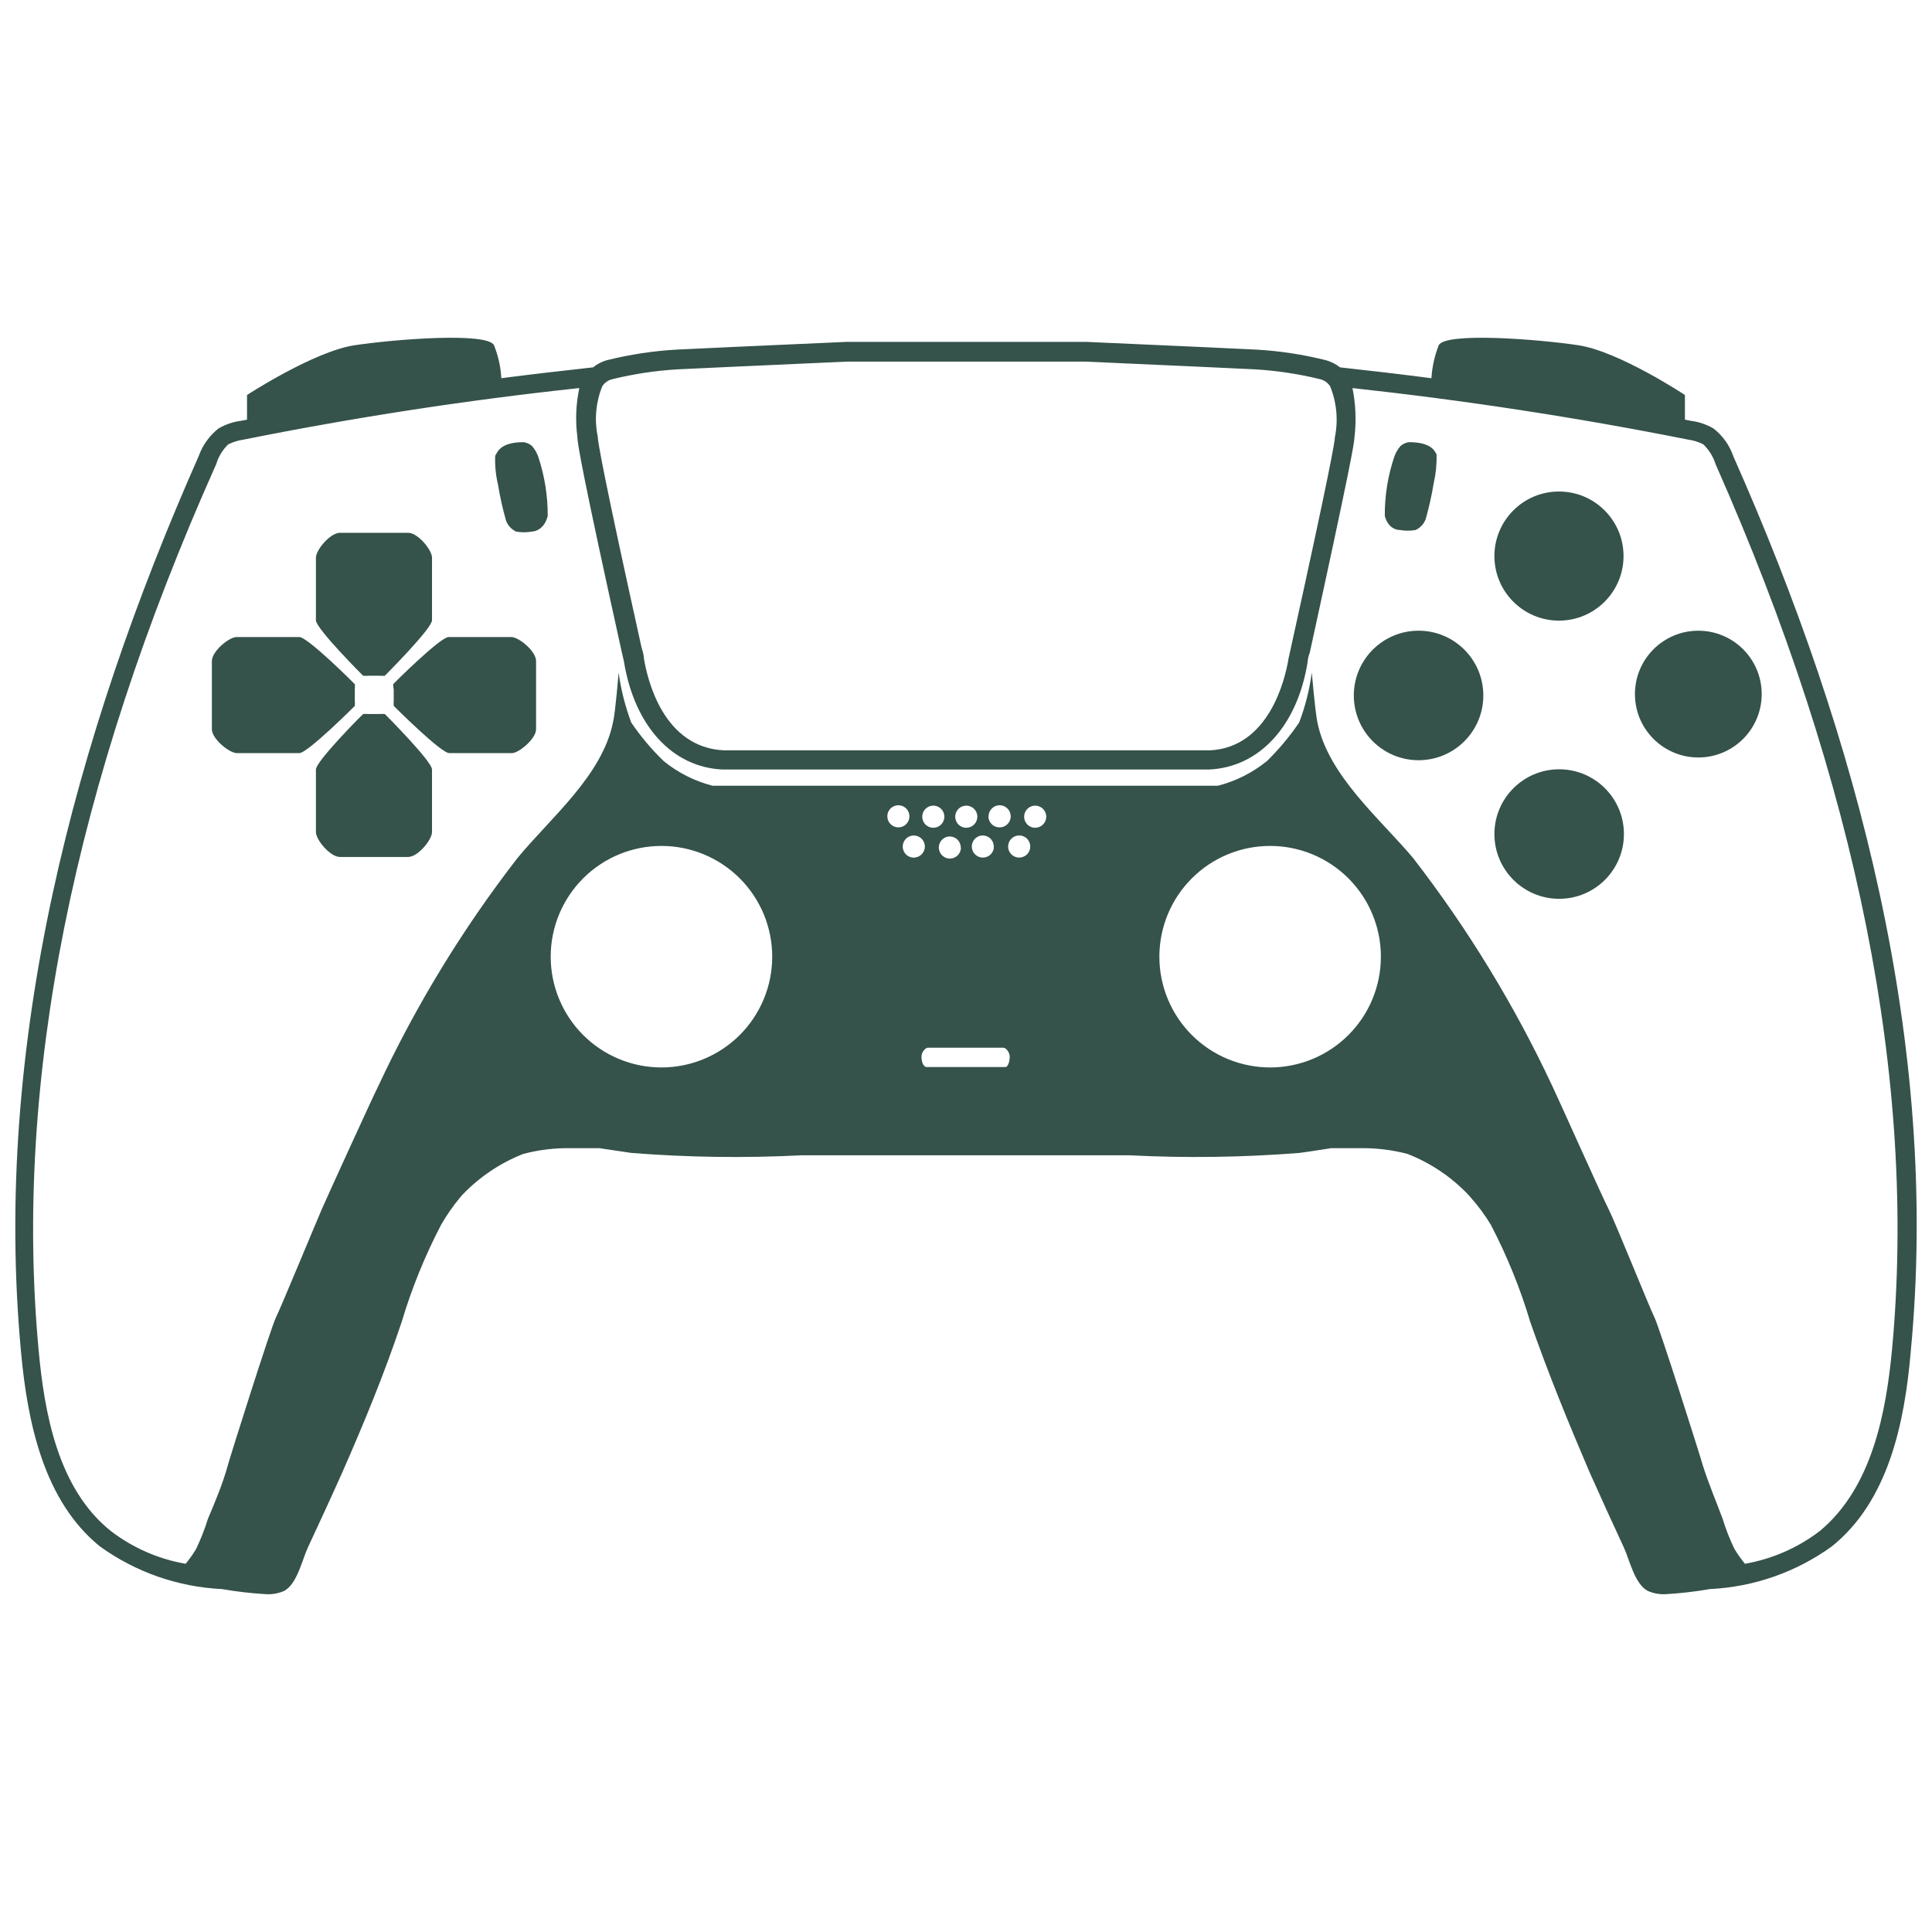
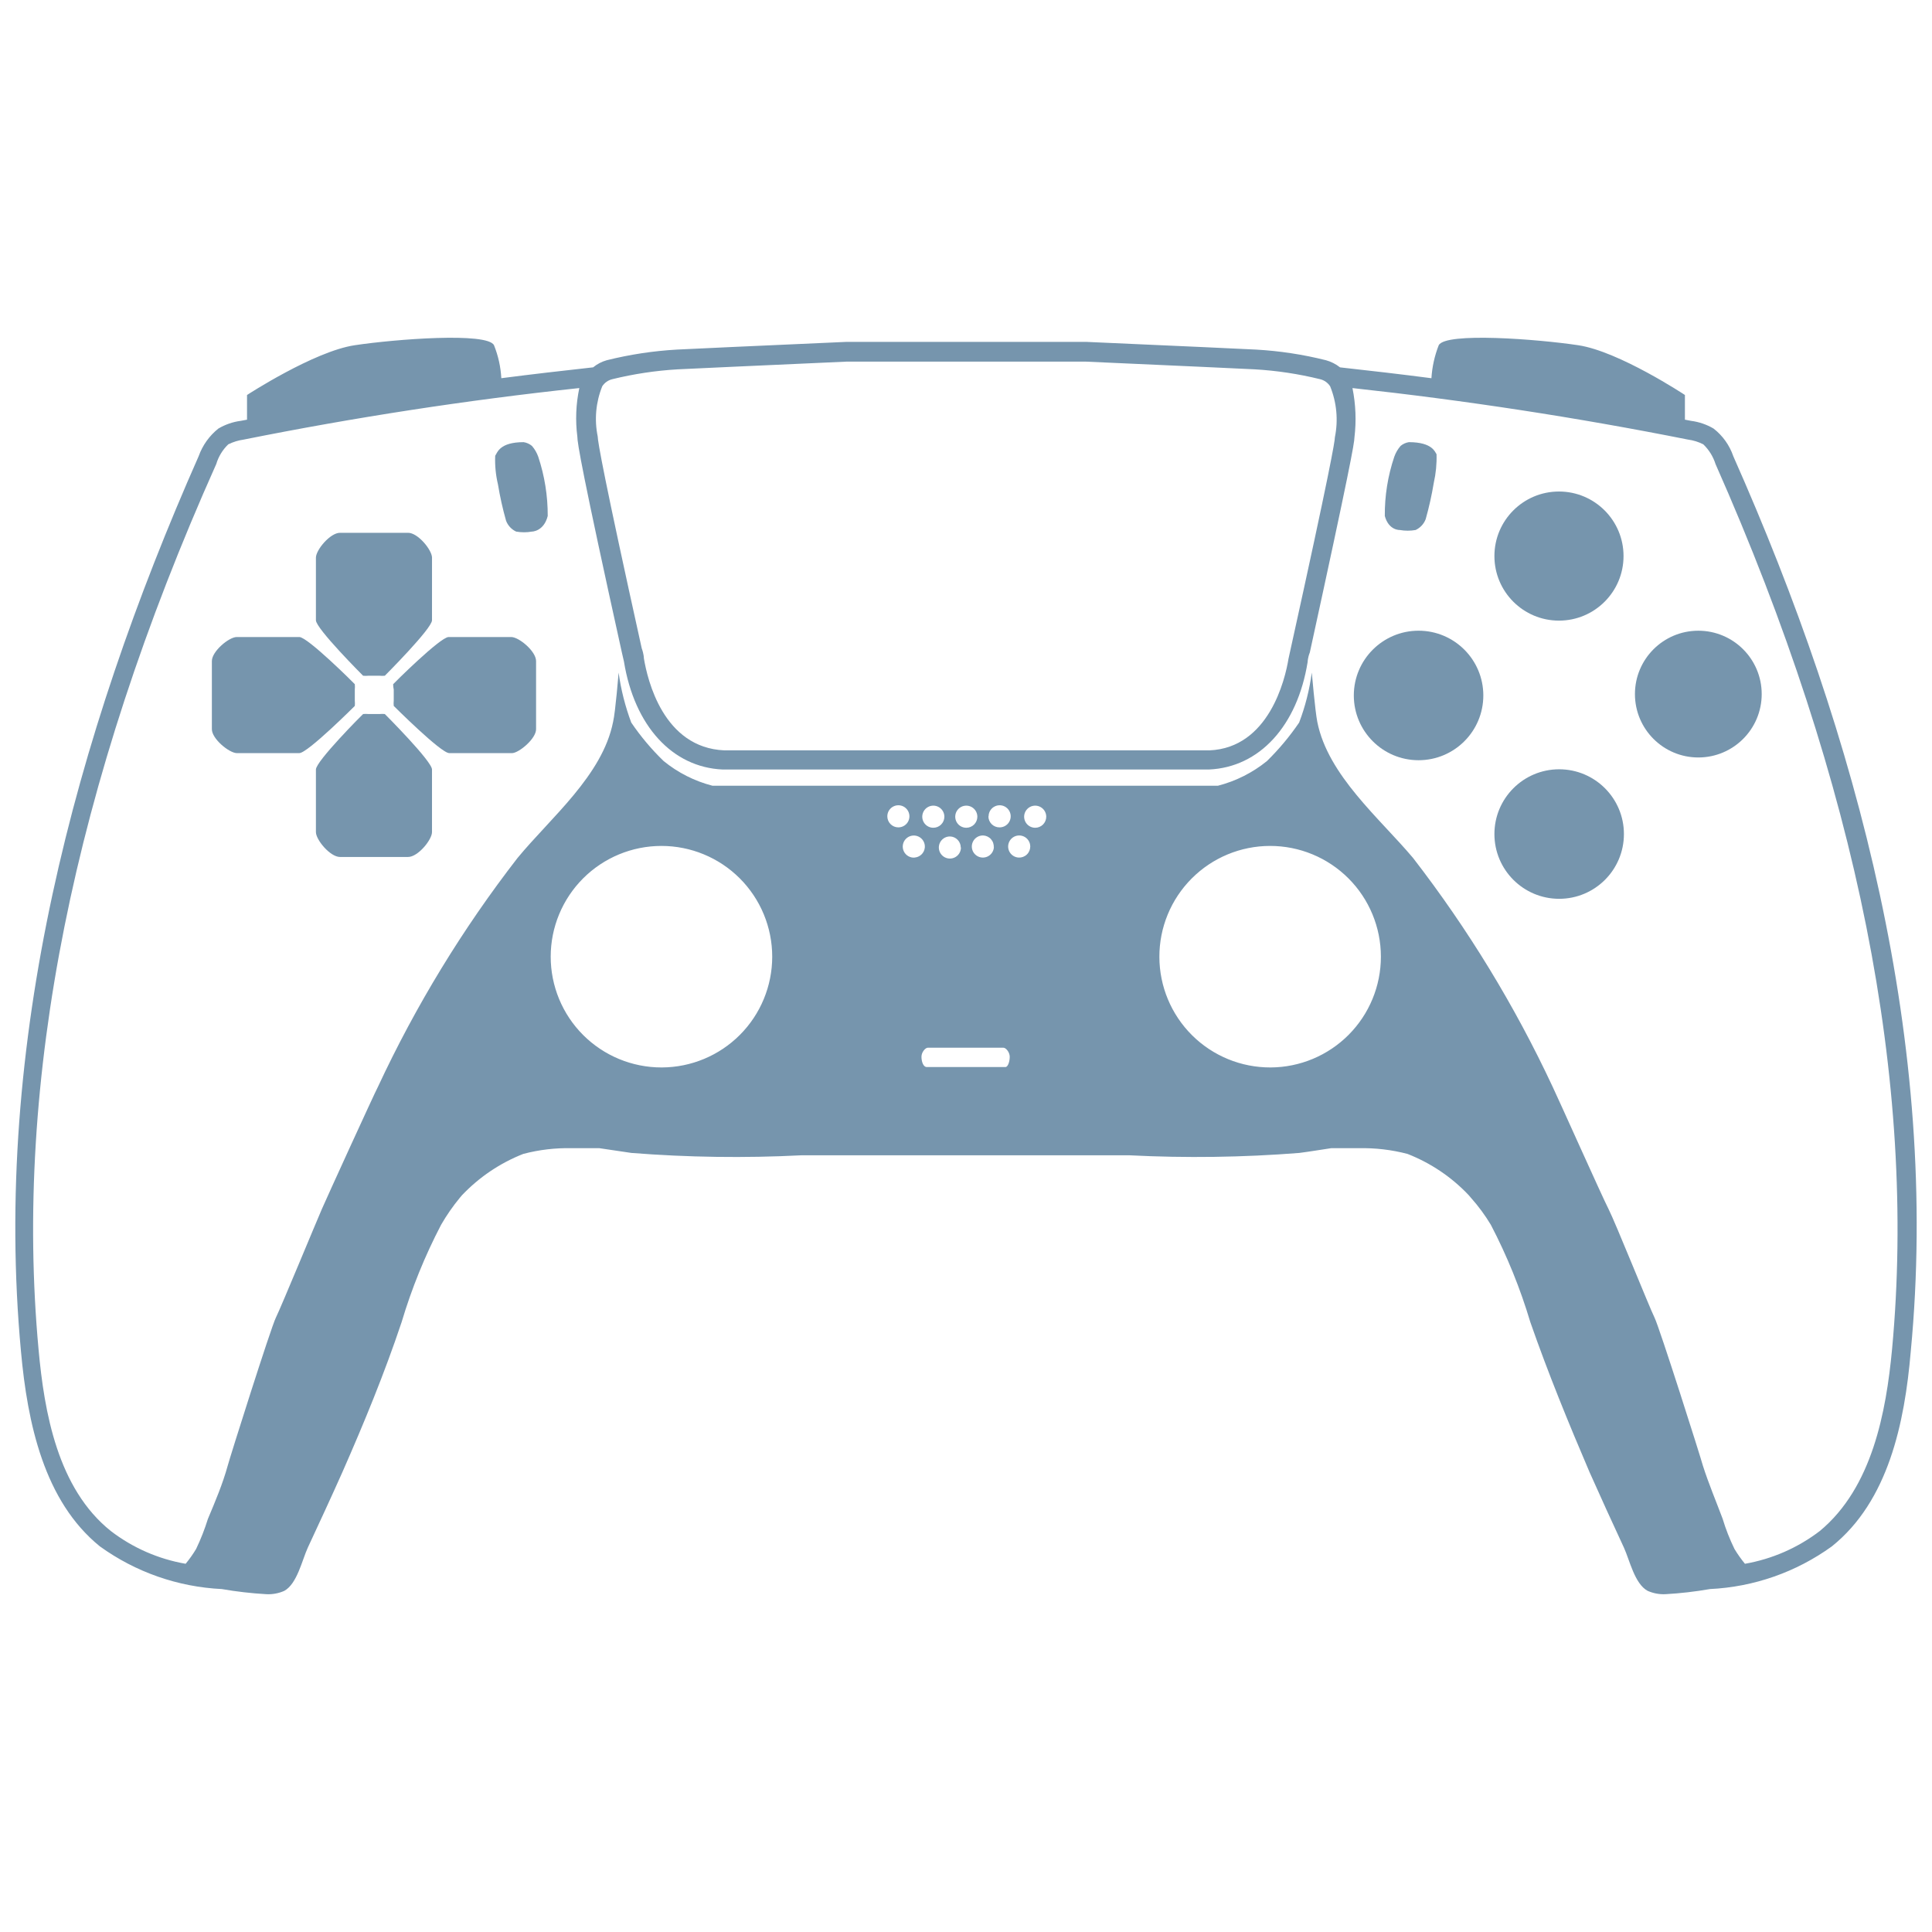
- <svg xmlns="http://www.w3.org/2000/svg" width="548pt" height="548pt" version="1.1" viewBox="0 0 548 548" id="svg242" fill="#35524B">
+ <svg xmlns="http://www.w3.org/2000/svg" width="548pt" height="548pt" version="1.1" viewBox="0 0 548 548" id="svg242" fill="#7695AD">
  <defs id="defs216">
    <symbol id="w" overflow="visible">
      <path d="m 18.766,-1.125 c -0.969,0.5 -1.98,0.875 -3.031,1.125 -1.043,0.258 -2.137,0.391 -3.281,0.391 -3.398,0 -6.09,-0.945 -8.078,-2.844 -1.992,-1.906 -2.984,-4.484 -2.984,-7.734 0,-3.258 0.992,-5.836 2.984,-7.734 1.988,-1.906 4.68,-2.859 8.078,-2.859 1.145,0 2.238,0.133 3.281,0.391 1.051,0.25 2.062,0.625 3.031,1.125 v 4.219 c -0.98,-0.656 -1.945,-1.141 -2.891,-1.453 -0.949,-0.312 -1.949,-0.469 -3,-0.469 -1.875,0 -3.352,0.605 -4.422,1.812 -1.074,1.199 -1.609,2.856 -1.609,4.969 0,2.106 0.535,3.762 1.609,4.969 1.07,1.199 2.547,1.797 4.422,1.797 1.051,0 2.051,-0.148 3,-0.453 0.945,-0.312 1.91,-0.801 2.891,-1.469 z" id="path147" />
    </symbol>
    <symbol id="b" overflow="visible">
      <path d="m 13.734,-11.141 c -0.438,-0.195 -0.871,-0.344 -1.297,-0.438 -0.418,-0.102 -0.84,-0.156 -1.266,-0.156 -1.262,0 -2.231,0.406 -2.906,1.219 -0.68,0.805 -1.016,1.953 -1.016,3.453 v 7.062 H 2.359 v -15.312 h 4.891 v 2.516 c 0.625,-1 1.344,-1.727 2.156,-2.188 0.82,-0.469 1.801,-0.703 2.938,-0.703 0.164,0 0.344,0.012 0.531,0.031 0.195,0.012 0.477,0.039 0.844,0.078 z" id="path150" />
    </symbol>
    <symbol id="a" overflow="visible">
      <path d="m 17.641,-7.703 v 1.406 H 6.188 c 0.125,1.148 0.539,2.008 1.25,2.578 0.707,0.574 1.703,0.859 2.984,0.859 1.031,0 2.082,-0.148 3.156,-0.453 1.082,-0.312 2.191,-0.773 3.328,-1.391 v 3.766 c -1.156,0.438 -2.312,0.766 -3.469,0.984 -1.156,0.227 -2.312,0.344 -3.469,0.344 -2.773,0 -4.93,-0.703 -6.469,-2.109 -1.531,-1.406 -2.297,-3.379 -2.297,-5.922 0,-2.5 0.754,-4.461 2.266,-5.891 1.508,-1.438 3.582,-2.156 6.219,-2.156 2.406,0 4.332,0.73 5.781,2.188 1.445,1.449 2.172,3.383 2.172,5.797 z m -5.031,-1.625 c 0,-0.926 -0.273,-1.672 -0.812,-2.234 -0.543,-0.57 -1.25,-0.859 -2.125,-0.859 -0.949,0 -1.719,0.266 -2.312,0.797 -0.594,0.531 -0.965,1.297 -1.109,2.297 z" id="path153" />
    </symbol>
    <symbol id="f" overflow="visible">
      <path d="m 9.219,-6.891 c -1.023,0 -1.793,0.172 -2.312,0.516 -0.512,0.344 -0.766,0.855 -0.766,1.531 0,0.625 0.207,1.117 0.625,1.469 0.414,0.344 0.988,0.516 1.719,0.516 0.926,0 1.703,-0.328 2.328,-0.984 0.633,-0.664 0.953,-1.492 0.953,-2.484 v -0.562 z m 7.469,-1.844 V 0 h -4.922 v -2.266 c -0.656,0.93 -1.398,1.605 -2.219,2.031 -0.824,0.414 -1.824,0.625 -3,0.625 -1.586,0 -2.871,-0.457 -3.859,-1.375 -0.992,-0.926 -1.484,-2.129 -1.484,-3.609 0,-1.789 0.613,-3.102 1.844,-3.938 1.238,-0.844 3.18,-1.266 5.828,-1.266 h 2.891 v -0.391 c 0,-0.77 -0.309,-1.332 -0.922,-1.688 -0.617,-0.363 -1.57,-0.547 -2.859,-0.547 -1.055,0 -2.031,0.105 -2.938,0.312 -0.898,0.211 -1.73,0.523 -2.5,0.938 v -3.734 c 1.039,-0.25 2.086,-0.441 3.141,-0.578 1.062,-0.133 2.125,-0.203 3.188,-0.203 2.758,0 4.75,0.547 5.969,1.641 1.227,1.086 1.844,2.856 1.844,5.312 z" id="path156" />
    </symbol>
    <symbol id="e" overflow="visible">
      <path d="m 7.703,-19.656 v 4.344 H 12.75 v 3.5 H 7.703 v 6.5 c 0,0.711 0.141,1.188 0.422,1.438 0.281,0.25 0.836,0.375 1.672,0.375 h 2.516 v 3.5 h -4.188 c -1.938,0 -3.312,-0.398 -4.125,-1.203 -0.805,-0.812 -1.203,-2.18 -1.203,-4.109 v -6.5 h -2.422 v -3.5 h 2.422 v -4.344 z" id="path159" />
    </symbol>
    <symbol id="g" overflow="visible">
      <path d="m 12.766,-13.078 v -8.203 h 4.922 V -1e-4 H 12.766 v -2.219 c -0.668,0.906 -1.406,1.57 -2.219,1.984 -0.813,0.414 -1.758,0.625 -2.828,0.625 -1.887,0 -3.434,-0.75 -4.641,-2.25 -1.211,-1.5 -1.812,-3.426 -1.812,-5.781 0,-2.363 0.602,-4.297 1.812,-5.797 1.207,-1.5 2.754,-2.25 4.641,-2.25 1.062,0 2,0.215 2.812,0.641 0.82,0.43 1.566,1.086 2.234,1.969 z m -3.219,9.922 c 1.039,0 1.836,-0.379 2.391,-1.141 0.551,-0.77 0.828,-1.883 0.828,-3.344 0,-1.457 -0.277,-2.566 -0.828,-3.328 -0.555,-0.77 -1.352,-1.156 -2.391,-1.156 -1.043,0 -1.84,0.387 -2.391,1.156 -0.555,0.762 -0.828,1.871 -0.828,3.328 0,1.461 0.273,2.574 0.828,3.344 0.551,0.762 1.348,1.141 2.391,1.141 z" id="path162" />
    </symbol>
    <symbol id="k" overflow="visible">
      <path d="m 10.5,-3.156 c 1.051,0 1.852,-0.379 2.406,-1.141 0.551,-0.77 0.828,-1.883 0.828,-3.344 0,-1.457 -0.277,-2.566 -0.828,-3.328 -0.555,-0.77 -1.355,-1.156 -2.406,-1.156 -1.055,0 -1.859,0.387 -2.422,1.156 -0.555,0.773 -0.828,1.883 -0.828,3.328 0,1.449 0.273,2.559 0.828,3.328 0.562,0.773 1.367,1.156 2.422,1.156 z m -3.25,-9.922 c 0.676,-0.883 1.422,-1.539 2.234,-1.969 0.82,-0.426 1.766,-0.641 2.828,-0.641 1.895,0 3.445,0.75 4.656,2.25 1.207,1.5 1.812,3.434 1.812,5.797 0,2.356 -0.605,4.281 -1.812,5.781 -1.211,1.5 -2.762,2.25 -4.656,2.25 -1.062,0 -2.008,-0.211 -2.828,-0.625 C 8.672,-0.66 7.926,-1.32 7.25,-2.219 V -2e-5 H 2.359 v -21.281 H 7.25 Z" id="path165" />
    </symbol>
    <symbol id="j" overflow="visible">
      <path d="m 0.344,-15.312 h 4.891 l 4.125,10.391 3.5,-10.391 h 4.891 l -6.438,16.766 c -0.648,1.695 -1.402,2.883 -2.266,3.562 -0.867,0.688 -2,1.031 -3.406,1.031 H 2.797 V 2.829 h 1.531 c 0.832,0 1.438,-0.137 1.812,-0.406 C 6.523,2.161 6.82,1.692 7.031,1.016 L 7.172,0.595 Z" id="path168" />
    </symbol>
    <symbol id="i" overflow="visible">
      <path d="m 2.578,-20.406 h 14.203 v 3.969 H 7.828 v 3.797 h 8.422 v 3.984 H 7.828 v 4.672 h 9.25 V 4e-4 h -14.5 z" id="path171" />
    </symbol>
    <symbol id="v" overflow="visible">
      <path d="M 2.359,-21.281 H 7.25 V 0 H 2.359 Z" id="path174" />
    </symbol>
    <symbol id="u" overflow="visible">
      <path d="M 2.359,-15.312 H 7.25 V 0 H 2.359 Z m 0,-5.969 H 7.25 v 4 H 2.359 Z" id="path177" />
    </symbol>
    <symbol id="d" overflow="visible">
      <path d="M 17.75,-9.328 V 0 h -4.922 v -7.141 c 0,-1.32 -0.031,-2.234 -0.094,-2.734 -0.062,-0.5 -0.168,-0.867 -0.312,-1.109 -0.188,-0.312 -0.449,-0.555 -0.781,-0.734 -0.324,-0.176 -0.695,-0.266 -1.109,-0.266 -1.023,0 -1.824,0.398 -2.406,1.188 -0.586,0.781 -0.875,1.871 -0.875,3.266 V -1e-4 H 2.359 v -15.312 H 7.25 v 2.234 c 0.738,-0.883 1.52,-1.539 2.344,-1.969 0.832,-0.426 1.75,-0.641 2.75,-0.641 1.77,0 3.113,0.547 4.031,1.641 0.914,1.086 1.375,2.656 1.375,4.719 z" id="path180" />
    </symbol>
    <symbol id="t" overflow="visible">
      <path d="m 10.75,-12.516 c 0.82,0 1.445,-0.18 1.875,-0.547 0.438,-0.363 0.656,-0.898 0.656,-1.609 0,-0.695 -0.219,-1.227 -0.656,-1.594 -0.43,-0.375 -1.055,-0.562 -1.875,-0.562 H 7.828 v 4.312 z m 0.172,8.938 c 1.062,0 1.859,-0.223 2.391,-0.672 0.531,-0.445 0.797,-1.125 0.797,-2.031 0,-0.883 -0.266,-1.547 -0.797,-1.984 -0.523,-0.438 -1.32,-0.656 -2.391,-0.656 h -3.094 v 5.344 z m 4.891,-7.344 c 1.133,0.324 2.008,0.93 2.625,1.812 0.625,0.887 0.938,1.969 0.938,3.25 0,1.969 -0.668,3.438 -2,4.406 -1.336,0.969 -3.356,1.453 -6.062,1.453 h -8.734 v -20.406 h 7.891 c 2.832,0 4.883,0.43 6.156,1.281 1.281,0.855 1.922,2.227 1.922,4.109 0,1 -0.234,1.852 -0.703,2.547 -0.469,0.688 -1.148,1.203 -2.031,1.547 z" id="path183" />
    </symbol>
    <symbol id="s" overflow="visible">
      <path d="m 14.312,-14.828 v 3.719 c -1.043,-0.438 -2.055,-0.766 -3.031,-0.984 -0.98,-0.219 -1.902,-0.328 -2.766,-0.328 -0.93,0 -1.621,0.117 -2.078,0.344 -0.449,0.23 -0.672,0.59 -0.672,1.078 0,0.387 0.172,0.684 0.516,0.891 0.344,0.211 0.957,0.367 1.844,0.469 l 0.859,0.125 c 2.508,0.324 4.195,0.852 5.062,1.578 0.863,0.73 1.297,1.871 1.297,3.422 0,1.637 -0.605,2.867 -1.812,3.688 -1.199,0.812 -2.992,1.219 -5.375,1.219 -1.023,0 -2.074,-0.078 -3.156,-0.234 -1.074,-0.156 -2.18,-0.395 -3.312,-0.719 v -3.719 c 0.969,0.48 1.961,0.84 2.984,1.078 1.031,0.23 2.078,0.344 3.141,0.344 0.957,0 1.676,-0.129 2.156,-0.391 0.477,-0.27 0.719,-0.664 0.719,-1.188 0,-0.438 -0.168,-0.758 -0.5,-0.969 -0.336,-0.219 -0.996,-0.383 -1.984,-0.5 L 7.343,-6.016 c -2.18,-0.27 -3.703,-0.773 -4.578,-1.516 -0.875,-0.738 -1.312,-1.859 -1.312,-3.359 0,-1.625 0.551,-2.828 1.656,-3.609 1.113,-0.789 2.82,-1.188 5.125,-1.188 0.895,0 1.836,0.074 2.828,0.219 1,0.137 2.082,0.352 3.25,0.641 z" id="path186" />
    </symbol>
    <symbol id="c" overflow="visible">
      <path d="m 9.641,-12.188 c -1.086,0 -1.914,0.391 -2.484,1.172 -0.574,0.781 -0.859,1.906 -0.859,3.375 0,1.469 0.285,2.594 0.859,3.375 0.57,0.773 1.398,1.156 2.484,1.156 1.062,0 1.875,-0.383 2.438,-1.156 0.57,-0.781 0.859,-1.906 0.859,-3.375 0,-1.469 -0.289,-2.594 -0.859,-3.375 -0.562,-0.781 -1.375,-1.172 -2.438,-1.172 z m 0,-3.5 c 2.633,0 4.691,0.715 6.172,2.141 1.477,1.418 2.219,3.387 2.219,5.906 0,2.512 -0.742,4.481 -2.219,5.906 C 14.332,-0.317 12.273,0.39 9.641,0.39 6.992,0.39 4.926,-0.317 3.438,-1.735 1.945,-3.161 1.203,-5.13 1.203,-7.641 c 0,-2.519 0.742,-4.488 2.234,-5.906 1.488,-1.426 3.555,-2.141 6.203,-2.141 z" id="path189" />
    </symbol>
    <symbol id="h" overflow="visible">
      <path d="m 2.188,-5.969 v -9.344 h 4.922 v 1.531 c 0,0.836 -0.008,1.875 -0.016,3.125 -0.012,1.25 -0.016,2.086 -0.016,2.5 0,1.242 0.031,2.133 0.094,2.672 0.07,0.543 0.18,0.934 0.328,1.172 0.207,0.324 0.473,0.574 0.797,0.75 0.32,0.168 0.691,0.25 1.109,0.25 1.02,0 1.82,-0.391 2.406,-1.172 0.582,-0.781 0.875,-1.867 0.875,-3.266 v -7.562 h 4.891 V -6e-4 H 12.688 V -2.219 C 11.945,-1.321 11.164,-0.661 10.344,-0.235 9.519,0.179 8.609,0.39 7.609,0.39 5.848,0.39 4.504,-0.149 3.578,-1.235 2.648,-2.317 2.188,-3.895 2.188,-5.969 Z" id="path192" />
    </symbol>
    <symbol id="r" overflow="visible">
      <path d="m 12.422,-21.281 v 3.219 H 9.719 c -0.688,0 -1.172,0.125 -1.453,0.375 -0.273,0.25 -0.406,0.688 -0.406,1.312 v 1.062 h 4.188 v 3.5 H 7.86 V -2e-4 h -4.891 v -11.812 h -2.438 v -3.5 h 2.438 v -1.062 c 0,-1.664 0.461,-2.898 1.391,-3.703 0.926,-0.801 2.367,-1.203 4.328,-1.203 z" id="path195" />
    </symbol>
    <symbol id="q" overflow="visible">
      <path d="m 16.547,-12.766 c 0.613,-0.945 1.348,-1.672 2.203,-2.172 0.852,-0.5 1.789,-0.75 2.812,-0.75 1.758,0 3.098,0.547 4.016,1.641 0.926,1.086 1.391,2.656 1.391,4.719 V -4e-4 h -4.922 v -7.984 -0.359 c 0.008,-0.133 0.016,-0.32 0.016,-0.562 0,-1.082 -0.164,-1.863 -0.484,-2.344 -0.312,-0.488 -0.824,-0.734 -1.531,-0.734 -0.93,0 -1.648,0.387 -2.156,1.156 -0.512,0.762 -0.773,1.867 -0.781,3.312 v 7.516 h -4.922 v -7.984 c 0,-1.695 -0.148,-2.785 -0.438,-3.266 -0.293,-0.488 -0.812,-0.734 -1.562,-0.734 -0.938,0 -1.664,0.387 -2.172,1.156 -0.512,0.762 -0.766,1.859 -0.766,3.297 v 7.531 h -4.922 v -15.312 h 4.922 v 2.234 c 0.602,-0.863 1.289,-1.516 2.062,-1.953 0.781,-0.438 1.641,-0.656 2.578,-0.656 1.062,0 2,0.258 2.812,0.766 0.812,0.512 1.426,1.23 1.844,2.156 z" id="path198" />
    </symbol>
    <symbol id="p" overflow="visible">
      <path d="M 17.75,-9.328 V 0 h -4.922 v -7.109 c 0,-1.344 -0.031,-2.266 -0.094,-2.766 -0.062,-0.5 -0.168,-0.867 -0.312,-1.109 -0.188,-0.312 -0.449,-0.555 -0.781,-0.734 -0.324,-0.176 -0.695,-0.266 -1.109,-0.266 -1.023,0 -1.824,0.398 -2.406,1.188 -0.586,0.781 -0.875,1.871 -0.875,3.266 V -1e-4 H 2.359 v -21.281 H 7.25 v 8.203 c 0.738,-0.883 1.52,-1.539 2.344,-1.969 0.832,-0.426 1.75,-0.641 2.75,-0.641 1.77,0 3.113,0.547 4.031,1.641 0.914,1.086 1.375,2.656 1.375,4.719 z" id="path201" />
    </symbol>
    <symbol id="o" overflow="visible">
      <path d="m 2.578,-20.406 h 5.875 l 7.422,14 v -14 h 4.984 V 0 h -5.875 L 7.562,-14 V 0 H 2.578 Z" id="path204" />
    </symbol>
    <symbol id="n" overflow="visible">
      <path d="m 2.578,-20.406 h 8.734 c 2.594,0 4.582,0.578 5.969,1.734 1.395,1.148 2.094,2.789 2.094,4.922 0,2.137 -0.699,3.781 -2.094,4.938 -1.387,1.156 -3.375,1.734 -5.969,1.734 H 7.828 V 3e-4 h -5.25 z m 5.25,3.812 v 5.703 H 10.75 c 1.02,0 1.805,-0.25 2.359,-0.75 0.562,-0.5 0.844,-1.203 0.844,-2.109 0,-0.914 -0.281,-1.617 -0.844,-2.109 -0.555,-0.488 -1.34,-0.734 -2.359,-0.734 z" id="path207" />
    </symbol>
    <symbol id="m" overflow="visible">
      <path d="M 2.359,-15.312 H 7.25 v 15.031 c 0,2.051 -0.496,3.617 -1.484,4.703 -0.98,1.082 -2.406,1.625 -4.281,1.625 H -0.938 V 2.828 h 0.859 c 0.926,0 1.562,-0.211 1.906,-0.625 0.352,-0.418 0.531,-1.246 0.531,-2.484 z m 0,-5.969 H 7.25 v 4 H 2.359 Z" id="path210" />
    </symbol>
    <symbol id="l" overflow="visible">
      <path d="m 14.719,-14.828 v 3.984 c -0.656,-0.457 -1.324,-0.797 -2,-1.016 -0.668,-0.219 -1.359,-0.328 -2.078,-0.328 -1.367,0 -2.434,0.402 -3.203,1.203 -0.762,0.793 -1.141,1.906 -1.141,3.344 0,1.43 0.379,2.543 1.141,3.344 0.77,0.793 1.836,1.188 3.203,1.188 0.758,0 1.484,-0.109 2.172,-0.328 0.688,-0.227 1.32,-0.566 1.906,-1.016 v 4 c -0.762,0.281 -1.539,0.488 -2.328,0.625 -0.781,0.145 -1.574,0.219 -2.375,0.219 -2.762,0 -4.922,-0.707 -6.484,-2.125 -1.555,-1.414 -2.328,-3.383 -2.328,-5.906 0,-2.531 0.773,-4.504 2.328,-5.922 1.562,-1.414 3.723,-2.125 6.484,-2.125 0.801,0 1.594,0.074 2.375,0.219 0.781,0.137 1.555,0.352 2.328,0.641 z" id="path213" />
    </symbol>
  </defs>
  <g id="g240" transform="translate(-75.92424,-6.015258)">
    <path d="m 567.56,135.41 c -1.059,-3.102 -3.008,-5.828 -5.598,-7.84 -1.961,-1.152 -4.133,-1.895 -6.387,-2.184 l -1.734,-0.336 v -7 c 0,0 -18.703,-12.375 -30.238,-14.109 -11.535,-1.734 -37.688,-3.754 -39.594,0 -1.172,2.988 -1.871,6.144 -2.07,9.352 -8.625,-1.121 -17.305,-2.129 -25.93,-3.078 v -0.004 c -1.176,-0.93 -2.527,-1.617 -3.977,-2.016 -6.516,-1.637 -13.172,-2.648 -19.879,-3.023 l -15.512,-0.727 -32.594,-1.457 h -68.039 l -32.535,1.457 -15.512,0.727 c -6.727,0.379 -13.402,1.391 -19.938,3.023 -1.414,0.395 -2.731,1.082 -3.863,2.016 -8.68,0.953 -17.359,1.961 -26.039,3.078 v 0.004 c -0.176,-3.211 -0.875,-6.371 -2.074,-9.352 -1.848,-3.754 -28,-1.734 -39.535,0 -11.535,1.734 -30.52,14.113 -30.52,14.113 v 7 l -1.793,0.336 v -0.004 c -2.234,0.297 -4.387,1.039 -6.328,2.184 -2.562,2.039 -4.5,4.758 -5.598,7.84 -35.281,79.746 -58.465,166.99 -50.402,253.91 1.848,20.383 6.551,42.504 22.398,55.328 h 0.004 c 10.102,7.289 22.105,11.492 34.551,12.094 4.188,0.727 8.414,1.211 12.656,1.457 1.75,0.086 3.496,-0.238 5.094,-0.953 3.641,-2.016 5.039,-8.734 6.664,-12.266 3.305,-7.113 6.609,-14.223 9.801,-21.391 6.16,-14 11.93,-28 16.801,-42.559 2.844,-9.539 6.594,-18.785 11.199,-27.609 1.555,-2.699 3.332,-5.269 5.32,-7.672 l 0.617,-0.727 c 4.863,-5.121 10.785,-9.117 17.359,-11.703 4.492,-1.188 9.129,-1.734 13.777,-1.625 h 7.84 l 9.07,1.344 c 16.023,1.262 32.109,1.488 48.16,0.672 h 93.129 c 16.051,0.812 32.137,0.59 48.16,-0.672 3.023,-0.391 5.992,-0.895 9.016,-1.344 h 7.84 c 4.664,-0.105 9.32,0.441 13.832,1.625 6.578,2.574 12.508,6.57 17.359,11.703 l 0.672,0.785 c 2.098,2.359 3.973,4.91 5.602,7.613 4.606,8.824 8.355,18.07 11.199,27.609 5.039,14.449 10.809,28.559 16.801,42.559 3.191,7.168 6.441,14.281 9.742,21.391 1.625,3.527 3.023,10.246 6.719,12.266 h 0.004 c 1.582,0.703 3.309,1.031 5.039,0.953 4.242,-0.238 8.469,-0.723 12.656,-1.457 12.445,-0.594 24.449,-4.797 34.551,-12.094 16.016,-12.824 20.664,-34.945 22.398,-55.328 8.289,-86.914 -14.949,-174.16 -50.344,-253.91 z M 246.74,115.59 c 0.66,-1.016 1.684,-1.738 2.859,-2.019 6.098,-1.496 12.32,-2.434 18.59,-2.797 l 15.566,-0.727 32.258,-1.457 h 67.93 l 32.367,1.457 15.512,0.727 c 6.25,0.363 12.457,1.301 18.535,2.797 1.176,0.281 2.199,1.004 2.856,2.019 1.859,4.578 2.328,9.602 1.344,14.445 0,1.121 -1.344,9.297 -12.543,60.031 l -0.617,2.801 c -0.953,5.938 -5.602,25.258 -22.398,25.984 h -137.59 c -17.359,-0.727 -21.84,-20.047 -22.848,-26.098 0,0 0,-1.176 -0.617,-2.856 -10.809,-48.832 -12.434,-58.465 -12.488,-60.09 l 0.004,0.004 c -0.98,-4.766 -0.535,-9.715 1.285,-14.223 z m 16.801,193.2 c -8.332,0 -16.32,-3.312 -22.215,-9.203 -5.891,-5.891 -9.199,-13.883 -9.199,-22.215 0,-8.332 3.309,-16.32 9.199,-22.215 5.894,-5.891 13.883,-9.199 22.215,-9.199 8.332,0 16.324,3.309 22.215,9.199 5.891,5.894 9.203,13.883 9.203,22.215 0,8.312 -3.297,16.289 -9.164,22.176 -5.867,5.887 -13.828,9.211 -22.141,9.242 z m 64.066,-71.234 c 0,-1.266 0.762,-2.41 1.934,-2.894 1.172,-0.488 2.519,-0.219 3.418,0.68 0.898,0.895 1.164,2.246 0.68,3.418 -0.484,1.172 -1.629,1.934 -2.898,1.934 -0.832,0 -1.629,-0.328 -2.215,-0.918 -0.59,-0.59 -0.918,-1.387 -0.918,-2.219 z m 7.84,11.703 v 0.004 c -1.316,0.137 -2.578,-0.566 -3.152,-1.758 -0.574,-1.191 -0.34,-2.613 0.586,-3.559 0.926,-0.945 2.344,-1.207 3.547,-0.656 1.203,0.551 1.93,1.797 1.816,3.113 -0.141,1.602 -1.473,2.836 -3.078,2.859 z m 22.398,-3.137 v 0.004 c 0,1.273 -0.77,2.418 -1.949,2.902 -1.18,0.48 -2.531,0.203 -3.426,-0.707 -0.891,-0.906 -1.145,-2.266 -0.641,-3.438 0.504,-1.168 1.664,-1.918 2.938,-1.895 0.859,0.027 1.676,0.41 2.246,1.055 0.574,0.648 0.855,1.5 0.777,2.359 z m -1.512,-8.566 c 0,-1.266 0.766,-2.41 1.938,-2.894 1.172,-0.488 2.519,-0.219 3.414,0.68 0.898,0.895 1.168,2.246 0.68,3.418 -0.484,1.172 -1.629,1.934 -2.894,1.934 -0.844,0.016 -1.656,-0.309 -2.254,-0.898 -0.602,-0.59 -0.938,-1.395 -0.938,-2.238 z m -6.328,3.25 c -1.27,0 -2.41,-0.766 -2.898,-1.938 -0.484,-1.172 -0.215,-2.519 0.68,-3.418 0.898,-0.895 2.246,-1.164 3.418,-0.68 1.172,0.488 1.938,1.629 1.938,2.898 0,0.832 -0.332,1.629 -0.918,2.219 -0.59,0.586 -1.387,0.918 -2.219,0.918 z m -1.512,5.602 v -0.004 c 0,1.27 -0.766,2.414 -1.938,2.898 -1.172,0.484 -2.519,0.219 -3.418,-0.68 -0.895,-0.898 -1.164,-2.246 -0.68,-3.418 0.488,-1.172 1.629,-1.934 2.898,-1.934 1.711,0.027 3.082,1.426 3.082,3.133 z m -7.84,-5.602 c -1.27,0 -2.414,-0.766 -2.898,-1.938 -0.484,-1.172 -0.215,-2.519 0.68,-3.418 0.898,-0.895 2.246,-1.164 3.418,-0.68 1.172,0.488 1.938,1.629 1.938,2.898 0,0.84 -0.34,1.648 -0.938,2.238 -0.602,0.59 -1.414,0.914 -2.254,0.898 z m 20.551,67.871 h -11.199 -11.199 c -1.008,0 -1.512,-1.566 -1.512,-2.91 0,-1.344 1.121,-2.574 1.793,-2.574 h 21.449 c 0.727,0 1.793,1.289 1.793,2.574 -0.004,1.285 -0.453,2.742 -1.125,2.91 z m 3.809,-59.414 c -1.27,0 -2.41,-0.766 -2.898,-1.938 -0.484,-1.172 -0.215,-2.519 0.68,-3.418 0.898,-0.898 2.246,-1.164 3.418,-0.68 1.172,0.484 1.938,1.629 1.938,2.898 0,0.859 -0.352,1.684 -0.977,2.277 -0.625,0.594 -1.469,0.902 -2.328,0.859 z m 4.535,-8.457 c -1.266,0 -2.41,-0.766 -2.894,-1.938 -0.488,-1.172 -0.219,-2.519 0.68,-3.418 0.895,-0.895 2.242,-1.164 3.414,-0.68 1.172,0.488 1.938,1.629 1.938,2.898 0,0.832 -0.332,1.629 -0.918,2.219 -0.59,0.586 -1.387,0.918 -2.219,0.918 z m 66.754,67.984 c -8.34,0.027 -16.348,-3.258 -22.262,-9.137 -5.914,-5.879 -9.246,-13.867 -9.266,-22.207 -0.019,-8.336 3.273,-16.34 9.16,-22.246 5.887,-5.91 13.879,-9.234 22.219,-9.242 8.336,-0.012 16.336,3.293 22.238,9.188 5.898,5.891 9.215,13.891 9.215,22.227 0,8.312 -3.297,16.289 -9.164,22.176 -5.867,5.887 -13.828,9.211 -22.141,9.242 z m 176.29,79.969 c -1.68,17.695 -5.602,39.199 -20.496,51.52 -6.227,4.758 -13.508,7.945 -21.227,9.293 -1.09,-1.324 -2.082,-2.727 -2.969,-4.199 -1.348,-2.758 -2.473,-5.625 -3.359,-8.566 -1.848,-4.93 -3.977,-9.969 -5.602,-15.062 -0.617,-2.352 -12.32,-39.199 -13.719,-42 -1.398,-2.801 -11.199,-27.215 -13.047,-30.801 -1.848,-3.586 -14.785,-32.535 -15.848,-34.664 -10.762,-23.031 -24.039,-44.797 -39.594,-64.906 -9.406,-11.199 -24.137,-23.406 -27.16,-38.586 -0.617,-3.078 -1.566,-14 -1.566,-14 v 0.004 c -0.645,4.844 -1.848,9.598 -3.586,14.168 -2.676,3.93 -5.734,7.586 -9.125,10.918 -4.074,3.305 -8.812,5.691 -13.891,7 h -71.68 -71.734 c -5.062,-1.309 -9.781,-3.695 -13.832,-7 -3.43,-3.312 -6.508,-6.973 -9.184,-10.918 -1.711,-4.578 -2.914,-9.328 -3.586,-14.168 0,0 -0.895,11.199 -1.566,14 -3.023,15.176 -17.695,27.16 -27.105,38.586 v -0.004 c -15.57,20.094 -28.852,41.863 -39.59,64.906 -1.121,2.129 -14.336,31.078 -15.902,34.664 -1.566,3.586 -11.648,28 -13.047,30.801 -1.399,2.801 -13.047,39.648 -13.664,42 -1.398,5.098 -3.527,10.137 -5.602,15.062 h -0.004 c -0.91,2.934 -2.031,5.797 -3.359,8.566 -0.883,1.473 -1.875,2.875 -2.969,4.199 -7.723,-1.336 -15.004,-4.523 -21.223,-9.293 -15.062,-12.039 -18.871,-33.602 -20.496,-51.52 -7,-75.824 9.801,-160.33 50.398,-251.11 h 0.004 c 0.629,-2.133 1.809,-4.062 3.414,-5.602 1.375,-0.676 2.852,-1.133 4.367,-1.344 31.305,-6.273 63.223,-11.199 95.199,-14.617 v 0.004 c -0.957,4.527 -1.148,9.184 -0.559,13.773 0,1.734 1.289,9.91 12.602,61.098 0.391,1.625 0.617,2.633 0.617,2.688 2.969,18.258 13.719,30.016 28,30.633 h 137.93 c 14.336,-0.617 25.09,-12.375 28,-30.52 0,0 0,-1.121 0.617,-2.688 11.199,-51.297 12.656,-59.473 12.656,-60.984 0.559,-4.668 0.371,-9.395 -0.562,-14 31.863,3.473 63.727,8.344 95.199,14.617 v -0.004 c 1.504,0.203 2.961,0.656 4.312,1.344 1.609,1.547 2.801,3.473 3.473,5.602 40.207,90.777 57.121,175.28 50.066,251.11 z" id="path218" />
    <path d="m 496.66,203.28 c 0,10.145 -8.223,18.367 -18.367,18.367 -10.144,0 -18.367,-8.223 -18.367,-18.367 0,-10.144 8.223,-18.371 18.367,-18.371 10.144,0 18.367,8.227 18.367,18.371" id="path220" />
    <path d="m 536.43,163.74 c 0,10.117 -8.199,18.312 -18.312,18.312 -10.113,0 -18.312,-8.195 -18.312,-18.312 0,-10.113 8.199,-18.309 18.312,-18.309 10.113,0 18.312,8.195 18.312,18.309" id="path222" />
    <path d="m 575.62,202.89 c 0,9.93 -8.051,17.977 -17.977,17.977 -9.93,0 -17.977,-8.047 -17.977,-17.977 0,-9.926 8.047,-17.977 17.977,-17.977 9.926,0 17.977,8.051 17.977,17.977" id="path224" />
    <path d="m 536.54,242.59 c 0,10.145 -8.223,18.367 -18.367,18.367 -10.144,0 -18.367,-8.223 -18.367,-18.367 0,-10.144 8.223,-18.371 18.367,-18.371 10.144,0 18.367,8.227 18.367,18.371" id="path226" />
    <path d="m 475.55,131.43 c -0.863,0.133 -1.68,0.5 -2.352,1.062 -0.789,0.902 -1.398,1.949 -1.793,3.078 -1.828,5.41 -2.738,11.09 -2.688,16.801 1.121,4.144 4.258,3.977 4.258,3.977 1.48,0.262 2.996,0.262 4.481,0 1.316,-0.617 2.34,-1.723 2.856,-3.078 0.957,-3.391 1.723,-6.832 2.297,-10.305 0.602,-2.664 0.867,-5.391 0.781,-8.121 -0.391,-0.449 -1.008,-3.414 -7.84,-3.414 z" id="path228" />
    <path d="m 224.45,131.43 c 0.863,0.133 1.68,0.5 2.352,1.062 0.789,0.902 1.398,1.949 1.793,3.078 1.805,5.418 2.711,11.094 2.688,16.801 -1.121,4.426 -4.481,4.426 -4.481,4.426 -1.484,0.262 -3,0.262 -4.481,0 -1.316,-0.617 -2.34,-1.723 -2.856,-3.082 -0.957,-3.387 -1.727,-6.828 -2.297,-10.305 -0.633,-2.656 -0.895,-5.387 -0.785,-8.117 0.617,-0.898 1.234,-3.863 8.066,-3.863 z" id="path230" />
    <path d="m 191.63,157.14 h -9.633 -9.633 c -2.801,0 -6.832,4.871 -6.832,7.055 v 17.754 c 0,2.352 13.215,15.566 13.383,15.734 h 0.004 c 0.5,0.051 1.008,0.051 1.512,0 h 3.137 -0.004 c 0.504,0.051 1.012,0.051 1.512,0 0,0 13.383,-13.383 13.383,-15.734 l 0.004,-17.754 c 0,-2.184 -4.031,-7.113 -6.832,-7.055 z" id="path232" />
    <path d="m 191.63,249.09 h -19.266 c -2.801,0 -6.832,-4.871 -6.832,-7.055 v -17.754 c 0,-2.352 13.215,-15.625 13.383,-15.734 l 0.004,-0.004 c 0.5,-0.047 1.008,-0.047 1.512,0 h 3.137 -0.004 c 0.504,-0.047 1.012,-0.047 1.512,0 0,0 13.383,13.383 13.383,15.734 v 17.754 c 0.004,2.184 -4.027,7.113 -6.828,7.059 z" id="path234" />
    <path d="m 227.98,212.8 v -9.633 -9.633 c 0,-2.801 -4.871,-6.832 -7.055,-6.832 h -17.754 c -2.352,0 -15.625,13.215 -15.734,13.383 v 0.004 c 0.004,0.508 0.059,1.012 0.168,1.512 v 3.137 -0.004 c -0.051,0.504 -0.051,1.012 0,1.512 0,0 13.383,13.383 15.734,13.383 l 17.863,0.004 c 1.906,-0.059 6.832,-4.09 6.777,-6.832 z" id="path236" />
    <path d="m 136.02,212.8 v -9.633 -9.633 c 0,-2.801 4.871,-6.832 7.055,-6.832 h 17.754 c 2.352,0 15.625,13.215 15.734,13.383 v 0.004 c 0.051,0.5 0.051,1.008 0,1.512 v 3.137 -0.004 c 0.051,0.504 0.051,1.012 0,1.512 0,0 -13.383,13.383 -15.734,13.383 l -17.754,0.004 c -2.184,-0.059 -7.109,-4.09 -7.055,-6.832 z" id="path238" />
  </g>
</svg>
